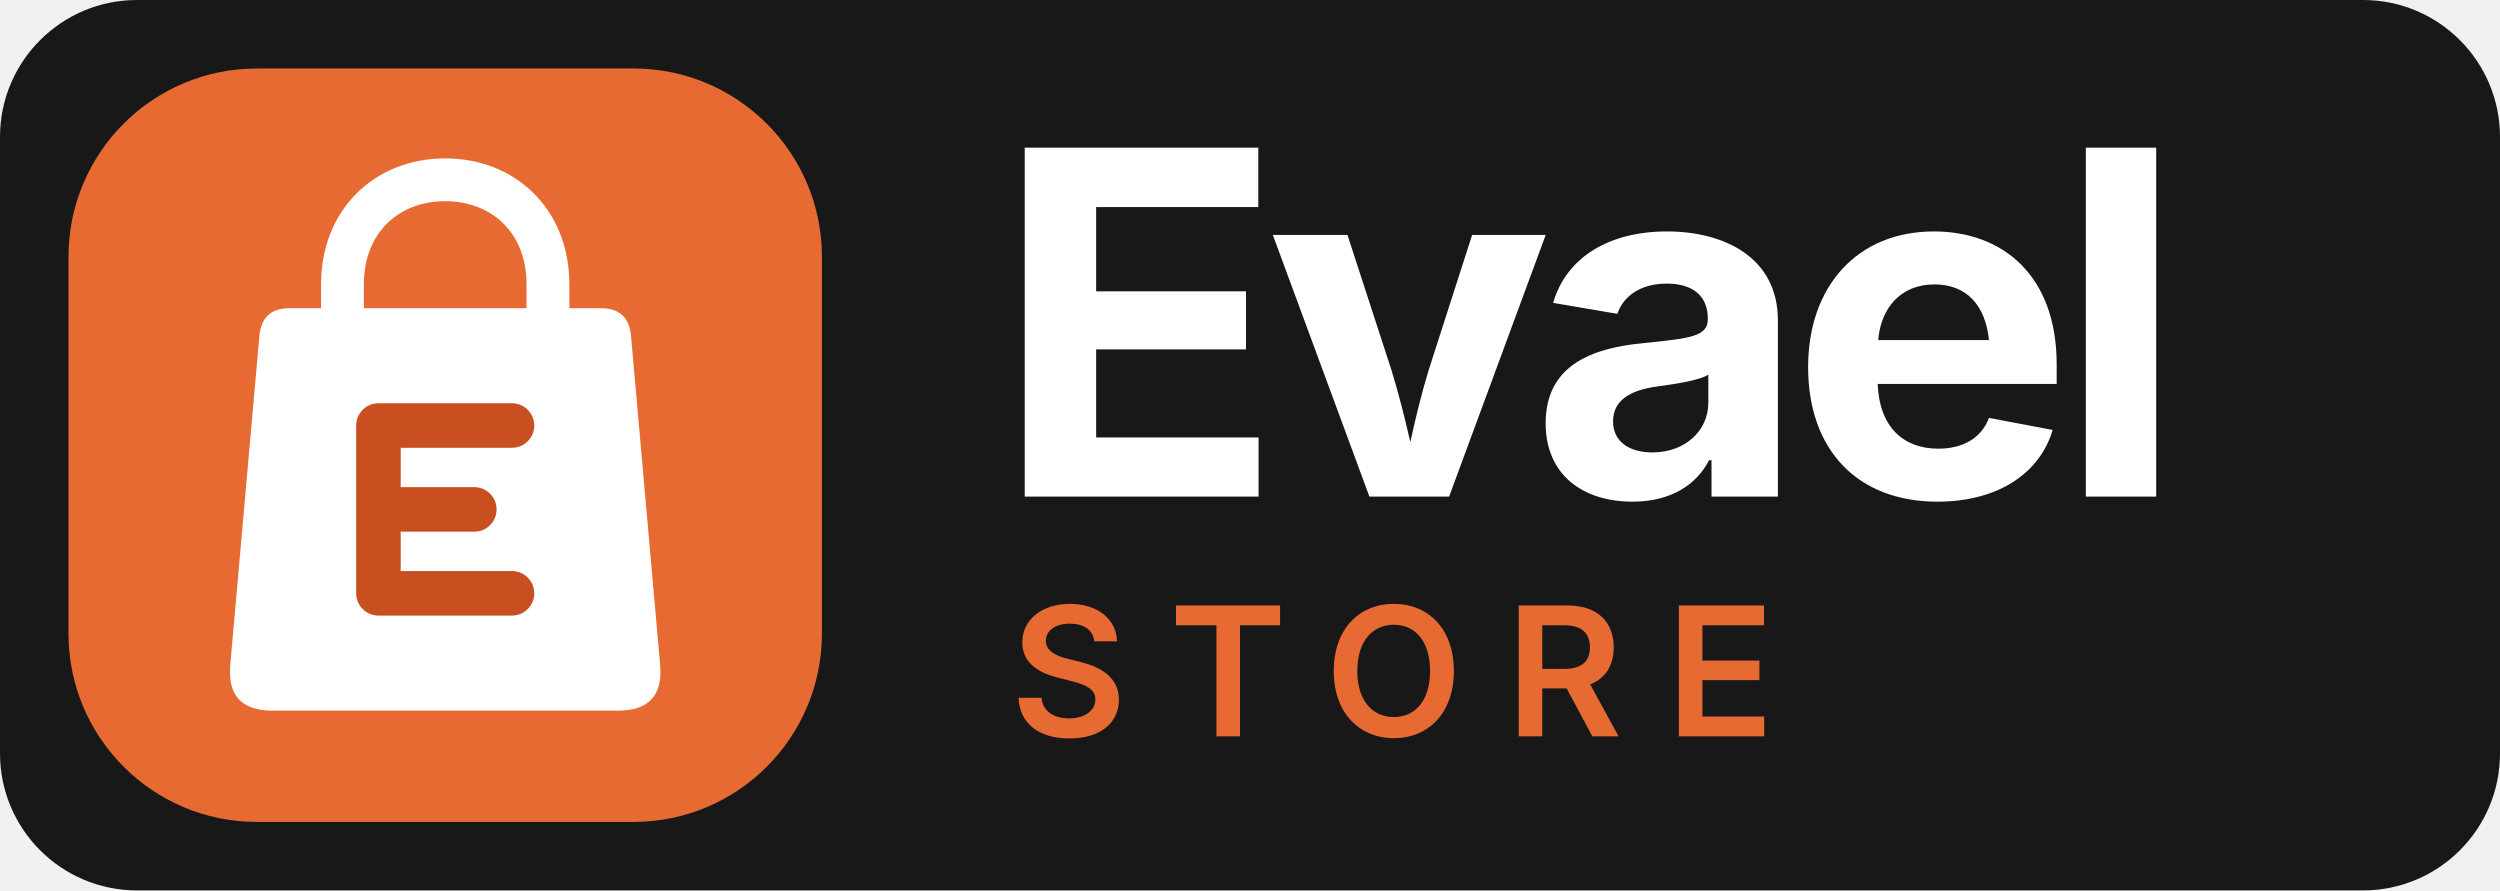
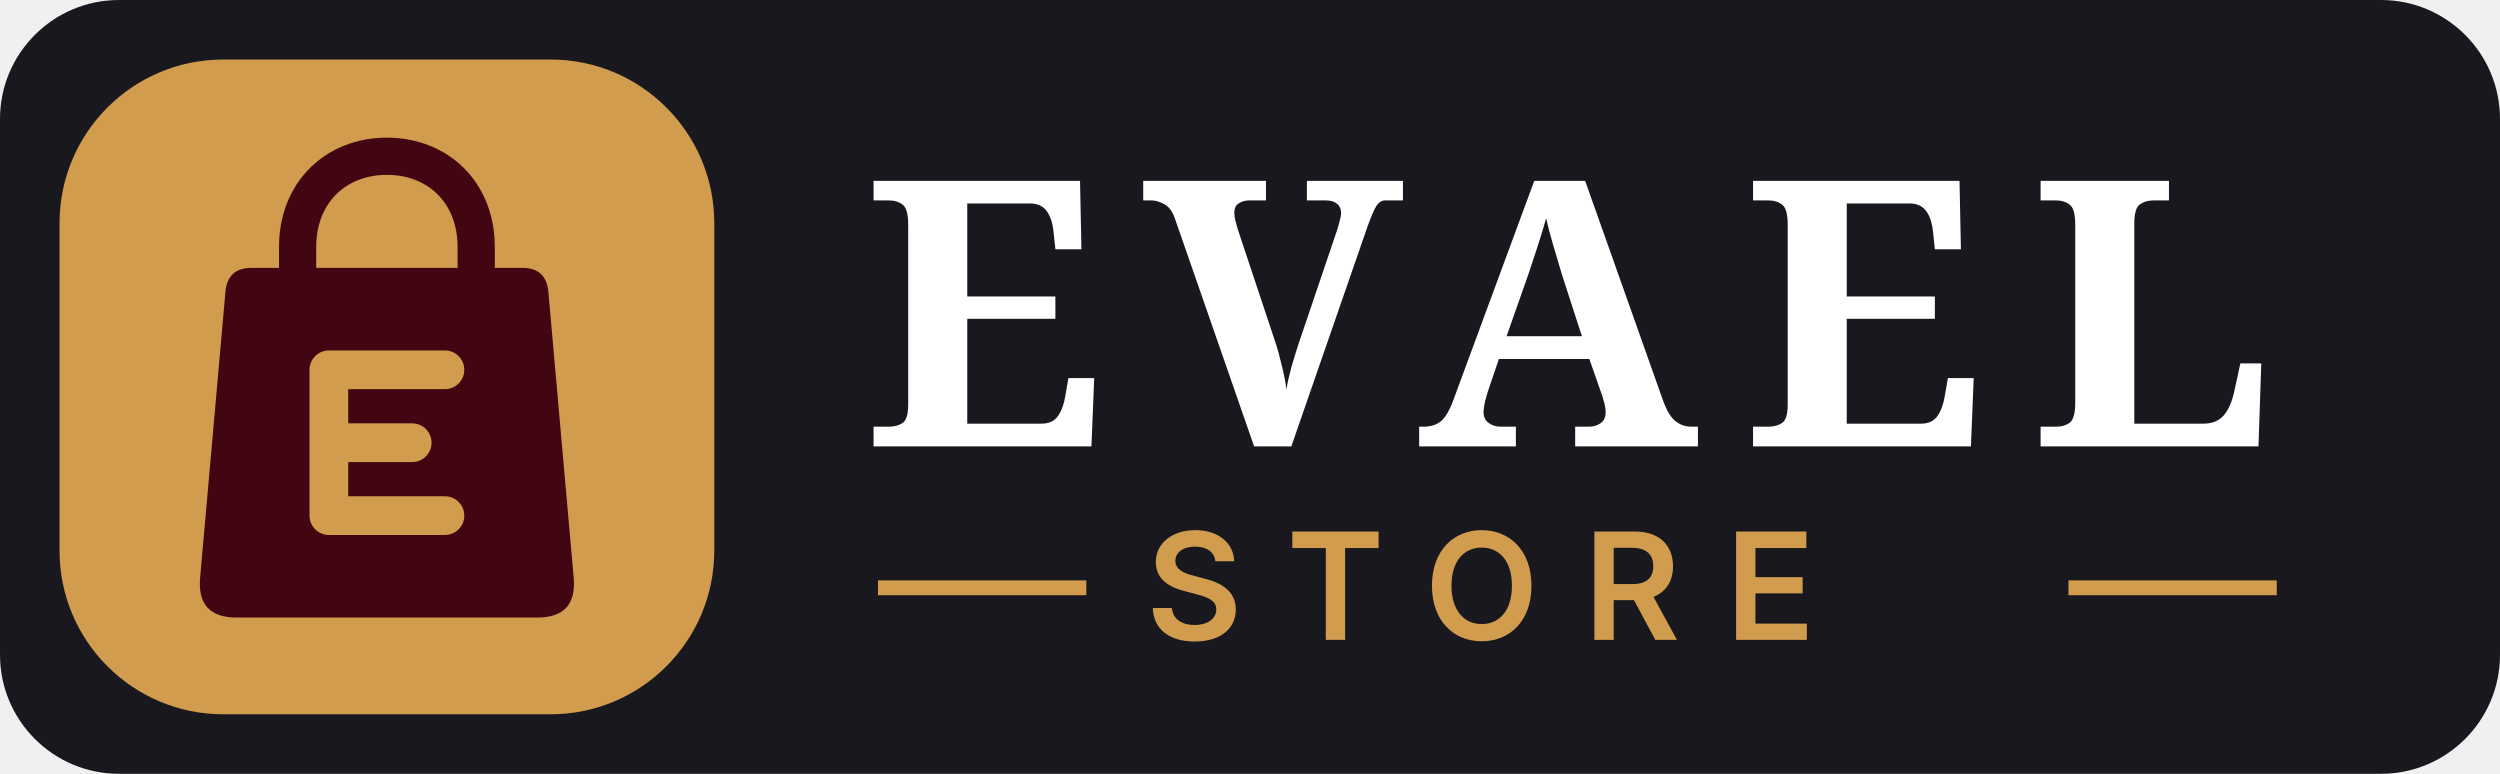
- <svg xmlns="http://www.w3.org/2000/svg" viewBox="0 0 146 52" role="img" aria-label="Evael Store">
-   <rect width="146" height="52" rx="8" fill="#181818" />
+ <svg xmlns="http://www.w3.org/2000/svg" viewBox="0 0 168 52" role="img" aria-label="Evael Store">
+   <rect width="168" height="52" rx="8" fill="#18181E" />
  <g transform="translate(4 4)">
-     <rect width="44" height="44" rx="11" fill="#E86A33" />
-     <path d="M16 16V12.6C16 8.9 18.6 6.5 22 6.5S28 8.9 28 12.6V16" fill="none" stroke="#FFFFFF" stroke-width="2.5" stroke-linecap="round" />
-     <path d="M12.9 14H31.1Q32.7 14 32.85 15.6L34.55 34.8Q34.8 37.5 32.1 37.5H11.9Q9.2 37.5 9.45 34.8L11.15 15.6Q11.3 14 12.9 14Z" fill="#FFFFFF" />
-     <path d="M25.9 20.85H18.1V30.65H25.9M18.1 25.75H23.7" fill="none" stroke="#C94F20" stroke-width="2.6" stroke-linecap="round" stroke-linejoin="round" />
+     <rect width="44" height="44" rx="11" fill="#D29C4E" />
+     <path d="M16 16V12.6C16 8.9 18.6 6.5 22 6.5S28 8.9 28 12.6V16" fill="none" stroke="#420612" stroke-width="2.5" stroke-linecap="round" />
+     <path d="M12.9 14H31.1Q32.7 14 32.85 15.6L34.55 34.8Q34.8 37.5 32.1 37.5H11.9Q9.2 37.5 9.45 34.8L11.15 15.6Q11.3 14 12.9 14Z" fill="#420612" />
+     <path d="M25.9 20.85H18.1V30.65H25.9M18.1 25.75H23.7" fill="none" stroke="#D29C4E" stroke-width="2.6" stroke-linecap="round" stroke-linejoin="round" />
  </g>
-   <text x="58" y="29" font-family="Inter, Arial, sans-serif" font-size="28" font-weight="700" letter-spacing="-1.1" fill="#FFFFFF">Evael</text>
-   <text x="59" y="43" font-family="Inter, Arial, sans-serif" font-size="10.5" font-weight="600" letter-spacing="2.5" fill="#E86A33">STORE</text>
+   <text x="58" y="30" font-family="'Playfair Display', Georgia, serif" font-size="25" font-weight="700" letter-spacing="3" fill="#FFFFFF">EVAEL</text>
+   <g fill="#D29C4E">
+     <rect x="59" y="39" width="14" height="1" />
+     <rect x="139" y="39" width="14" height="1" />
+     <text x="77" y="43" font-family="Inter, Arial, sans-serif" font-size="10" font-weight="600" letter-spacing="3">STORE</text>
+   </g>
</svg>
